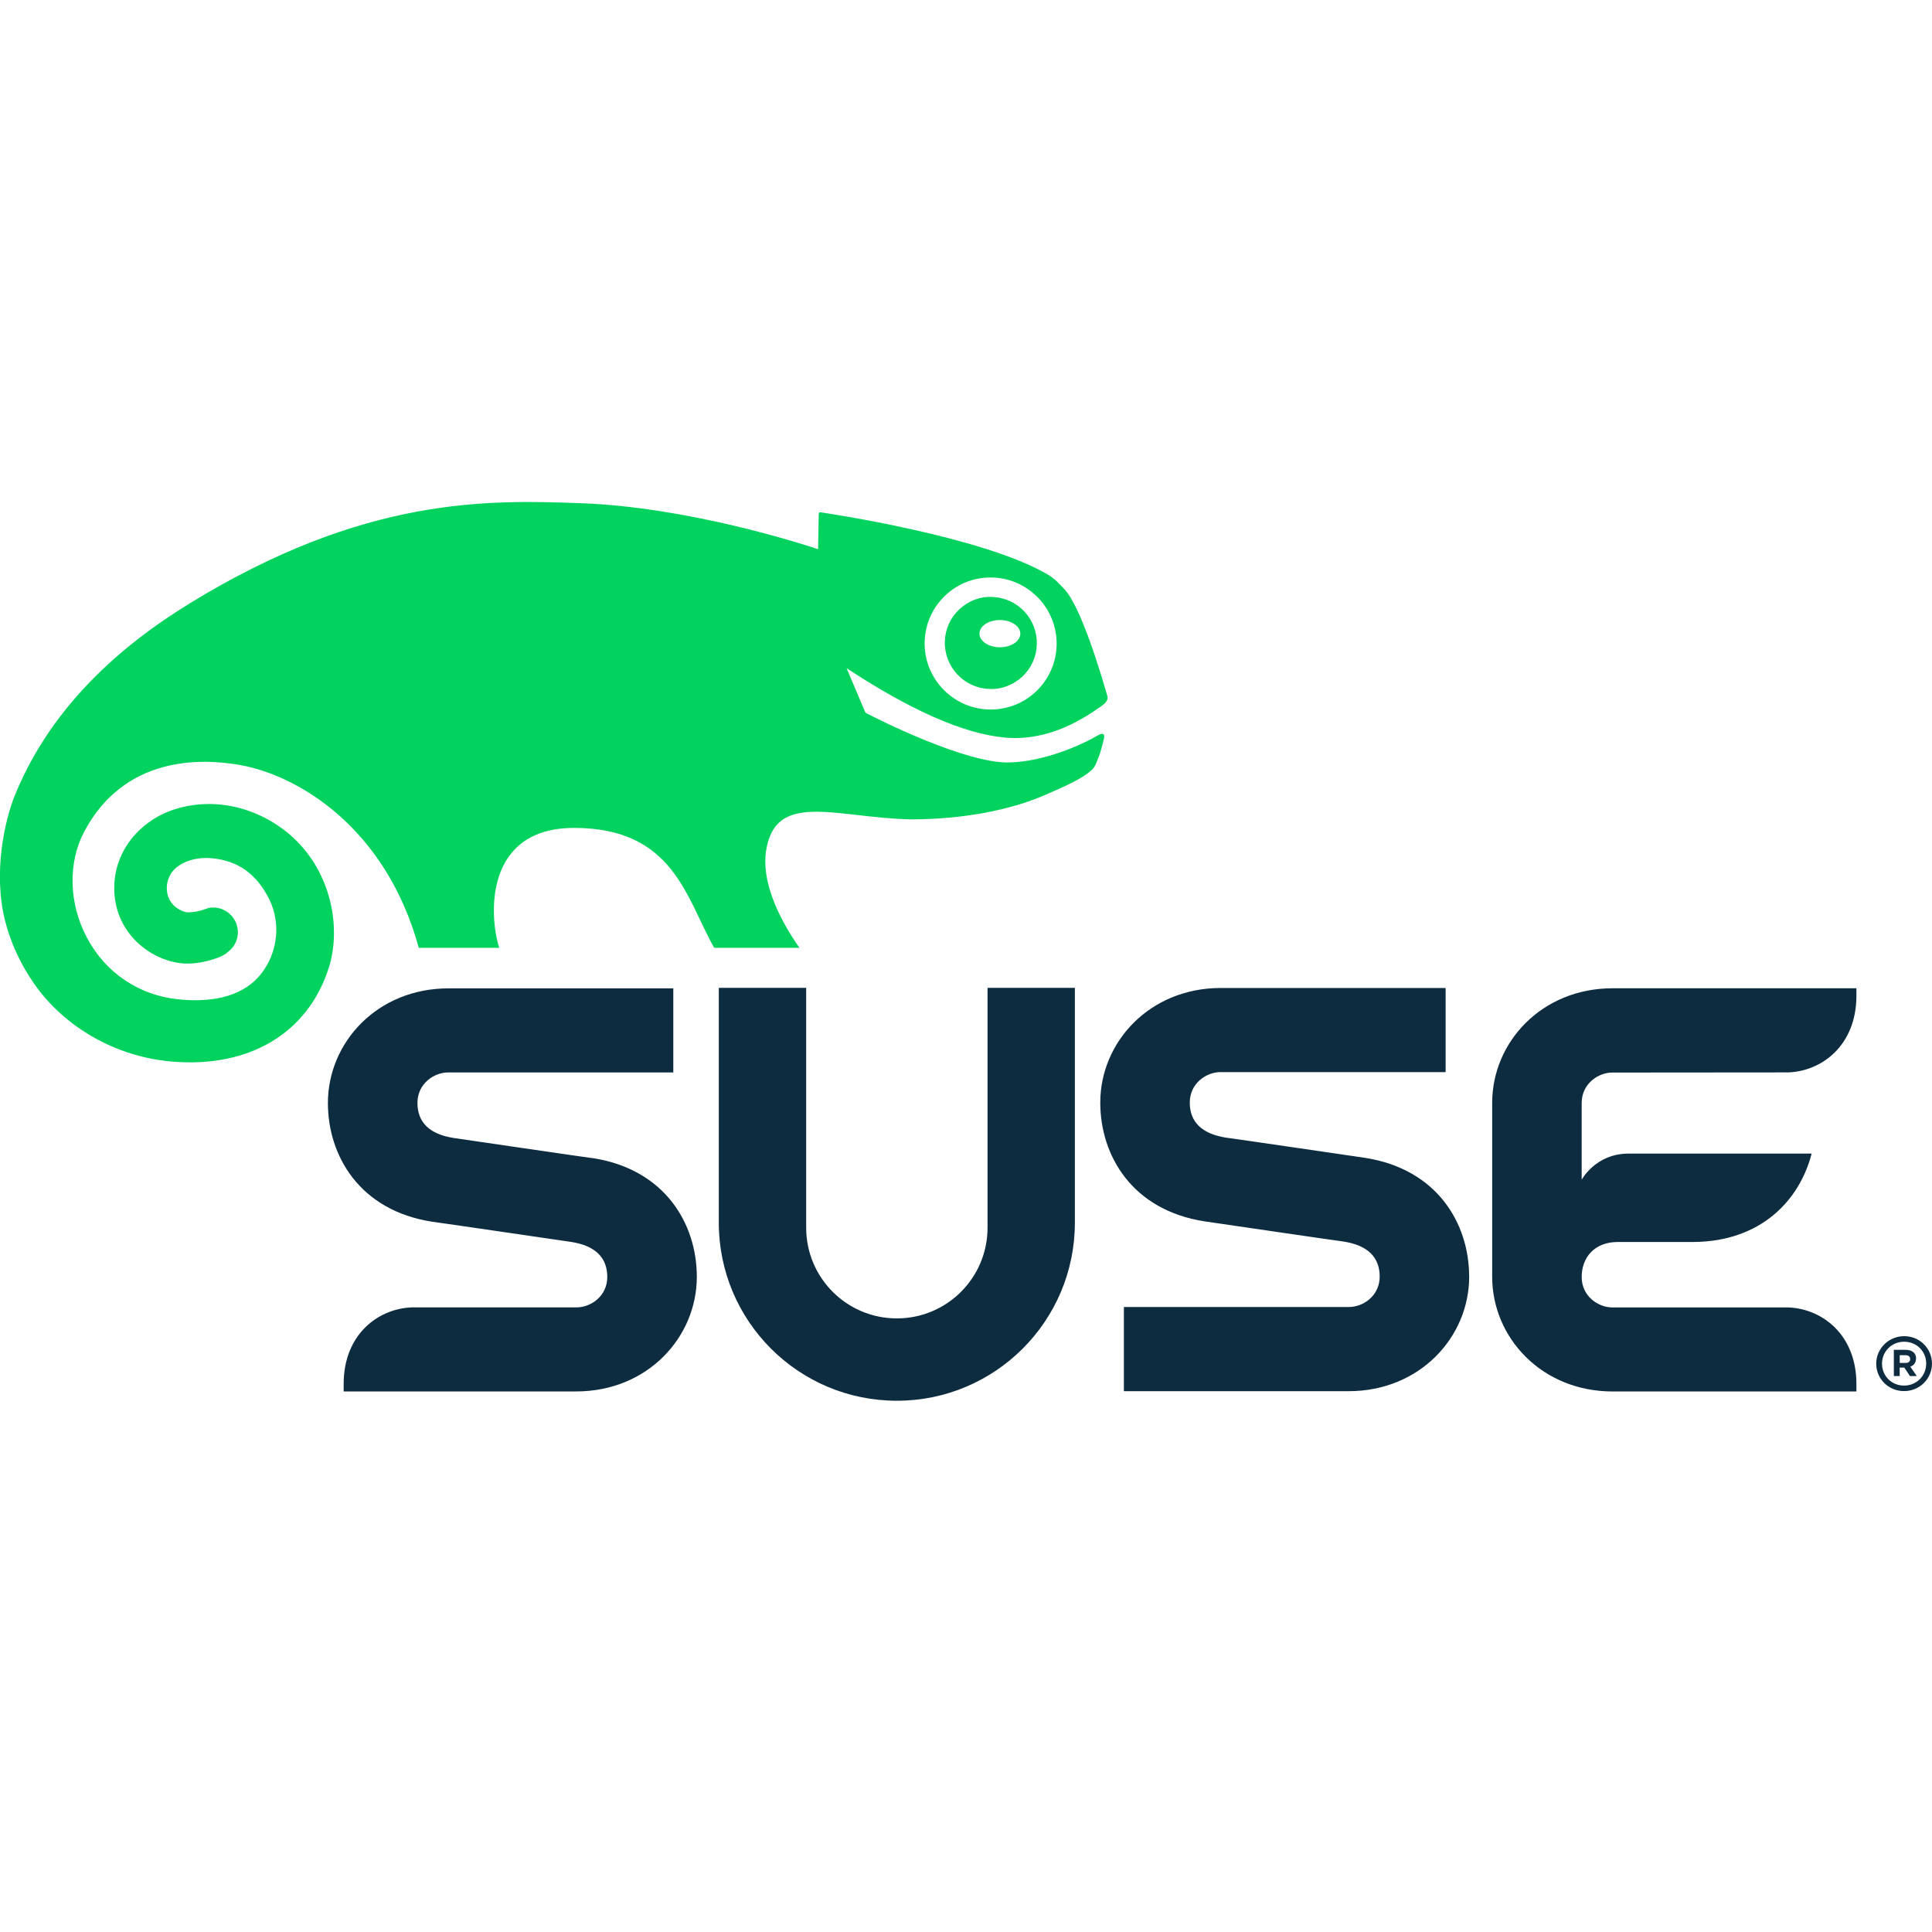
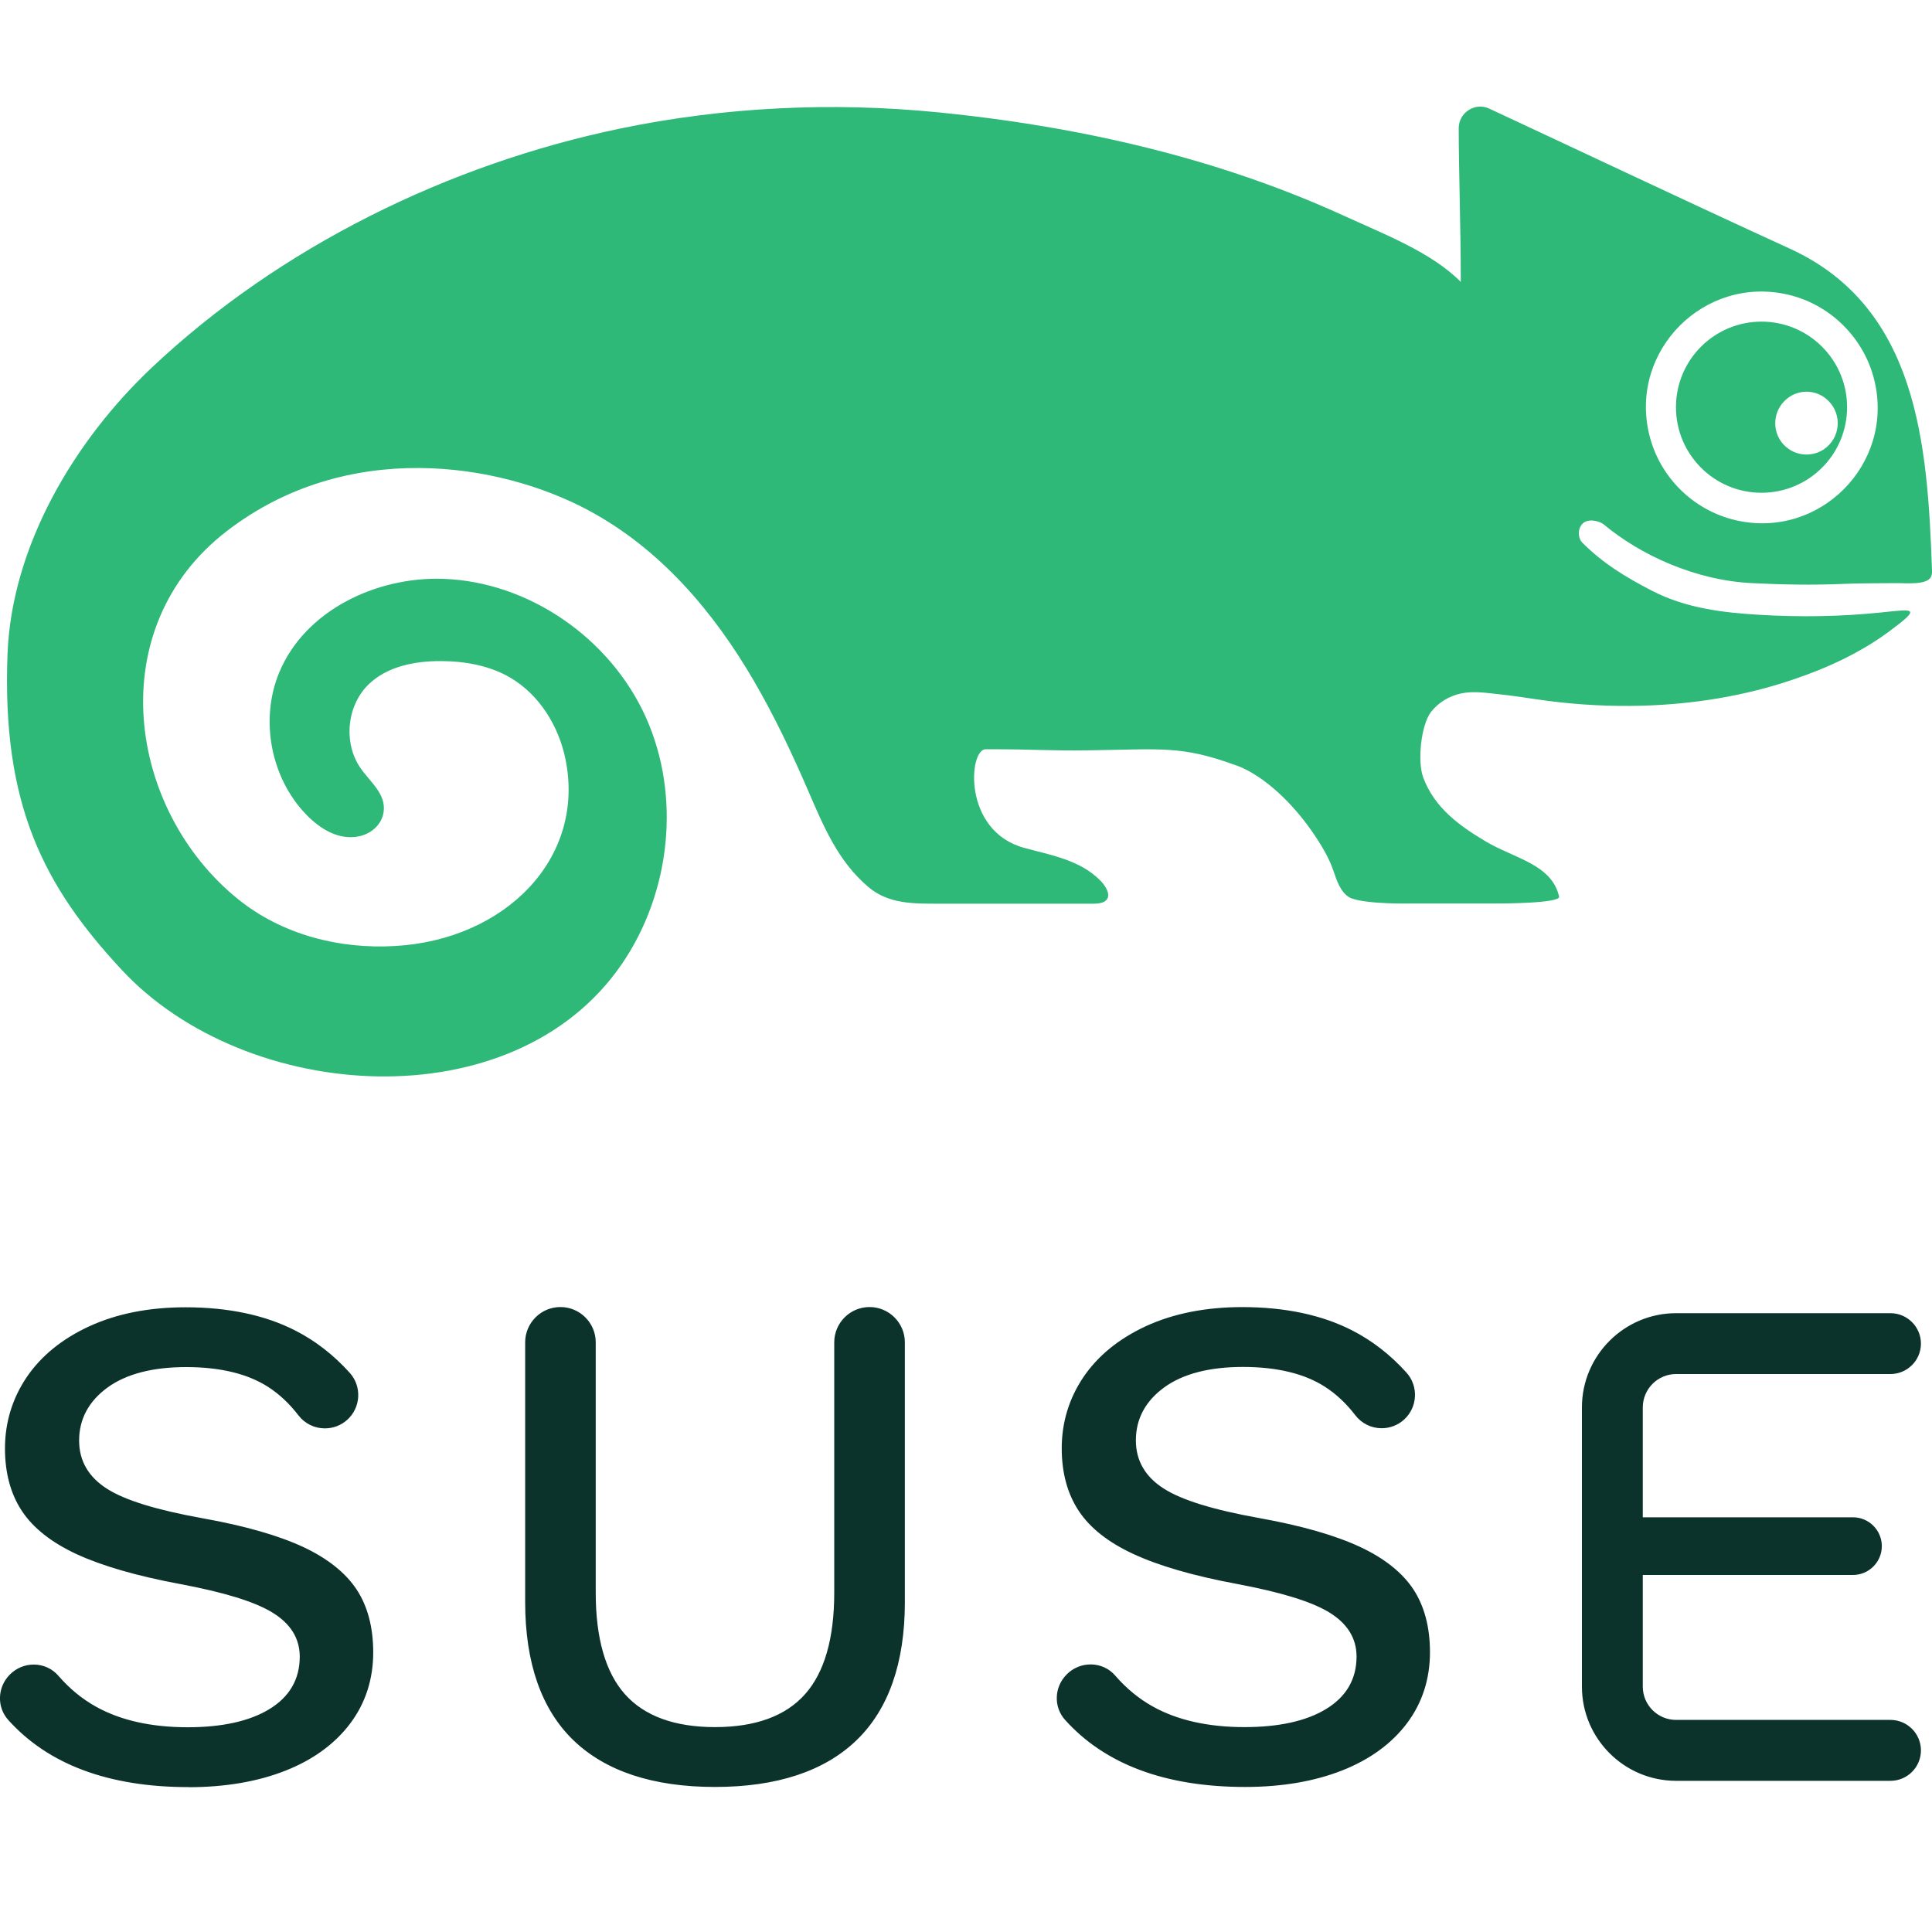
<svg xmlns="http://www.w3.org/2000/svg" height="40" width="40">
-   <path fill="#0d2c40" d="m 12.266,23.978 c -0.026,0 -2.85,-0.414 -2.877,-0.418 -0.496,-0.078 -0.746,-0.322 -0.746,-0.725 0,-0.403 0.346,-0.631 0.632,-0.631 H 13.94 V 20.463 H 9.286 c -1.477,0 -2.497,1.122 -2.497,2.373 0,1.094 0.657,2.227 2.161,2.459 0.026,0 2.85,0.414 2.877,0.418 0.495,0.077 0.746,0.322 0.746,0.725 0,0.403 -0.347,0.63 -0.634,0.63 H 8.532 v 0 c -0.691,0.021 -1.417,0.55 -1.417,1.586 v 0.154 h 4.816 c 1.476,0 2.496,-1.123 2.496,-2.373 0,-1.094 -0.656,-2.227 -2.161,-2.459 M 37.017,22.203 c 0.691,-0.02 1.418,-0.551 1.418,-1.588 V 20.461 h -5.045 c -1.477,0 -2.496,1.122 -2.496,2.373 v 3.602 c 0,1.25 1.019,2.373 2.496,2.373 h 5.045 v -0.154 c 0,-1.037 -0.727,-1.566 -1.417,-1.586 v 0 h -3.638 c -0.286,0 -0.633,-0.228 -0.633,-0.63 0,-0.403 0.264,-0.725 0.747,-0.725 h 1.576 c 1.388,-0.013 2.187,-0.859 2.438,-1.83 h -3.792 c -0.682,0 -0.969,0.541 -0.969,0.541 v -1.588 c 0,-0.403 0.346,-0.631 0.633,-0.631 z m 2.531,5.937 c 0,0.046 -0.033,0.078 -0.094,0.078 h -0.122 v -0.16 h 0.119 c 0.06,0 0.097,0.027 0.097,0.081 m 0.123,-0.013 c 0,-0.112 -0.084,-0.179 -0.216,-0.179 h -0.245 v 0.543 h 0.121 v -0.175 h 0.096 l 0.117,0.175 h 0.141 l -0.134,-0.195 c 0.07,-0.025 0.118,-0.08 0.118,-0.169 m 0.211,0.106 c 0,0.251 -0.198,0.455 -0.459,0.455 -0.26,0 -0.456,-0.202 -0.456,-0.453 0,-0.251 0.197,-0.455 0.459,-0.455 0.26,0 0.456,0.201 0.456,0.452 m 0.119,0 c 0,-0.311 -0.252,-0.567 -0.575,-0.567 -0.323,0 -0.579,0.259 -0.579,0.57 0,0.311 0.253,0.567 0.575,0.567 C 39.745,28.803 40,28.543 40,28.232 M 20.446,20.452 v 4.966 c 0,1.038 -0.841,1.878 -1.877,1.878 -1.038,0 -1.878,-0.84 -1.878,-1.878 v -4.966 h -1.809 v 4.862 c 0,2.036 1.65,3.687 3.687,3.687 2.035,0 3.685,-1.651 3.685,-3.687 v -4.862 z m 9.972,5.978 c 0,1.25 -1.019,2.373 -2.496,2.373 h -4.653 v -1.743 h 4.663 c 0.286,0 0.633,-0.228 0.633,-0.63 0,-0.403 -0.251,-0.647 -0.747,-0.725 -0.026,0 -2.85,-0.414 -2.877,-0.418 -1.504,-0.232 -2.161,-1.365 -2.161,-2.459 0,-1.25 1.019,-2.373 2.496,-2.373 h 4.654 v 1.742 h -4.664 c -0.286,0 -0.633,0.228 -0.633,0.631 0,0.403 0.252,0.646 0.746,0.725 0.027,0 2.851,0.414 2.877,0.418 1.504,0.232 2.161,1.365 2.161,2.459" />
-   <path fill="#02d35f" d="m 19.145,13.274 c 0.013,-0.365 0.166,-0.703 0.433,-0.951 0.266,-0.25 0.614,-0.378 0.979,-0.366 0.754,0.027 1.344,0.662 1.319,1.415 -0.014,0.364 -0.166,0.702 -0.434,0.951 -0.265,0.25 -0.614,0.378 -0.98,0.366 -0.752,-0.027 -1.343,-0.661 -1.318,-1.414 m -2.193,-2.641 c 0,0 -0.012,0.663 -0.013,0.736 -0.326,-0.108 -2.698,-0.875 -4.921,-0.952 -1.885,-0.067 -4.459,-0.156 -8.097,2.079 l -0.107,0.068 c -1.711,1.068 -2.892,2.384 -3.51,3.913 -0.194,0.482 -0.455,1.568 -0.197,2.589 0.112,0.447 0.319,0.896 0.599,1.298 0.632,0.907 1.692,1.51 2.834,1.612 1.612,0.144 2.833,-0.581 3.267,-1.936 0.299,-0.936 0,-2.308 -1.144,-3.008 -0.93,-0.571 -1.932,-0.44 -2.512,-0.056 -0.504,0.334 -0.79,0.853 -0.785,1.423 0.011,1.011 0.882,1.549 1.509,1.55 0.182,0 0.365,-0.031 0.571,-0.099 0.073,-0.022 0.142,-0.05 0.218,-0.097 l 0.024,-0.016 0.015,-0.013 h -0.006 c 0.143,-0.095 0.23,-0.254 0.23,-0.423 0,-0.047 -0.008,-0.094 -0.021,-0.142 -0.074,-0.255 -0.326,-0.411 -0.589,-0.362 l -0.035,0.013 -0.048,0.016 -0.07,0.024 c -0.144,0.037 -0.253,0.039 -0.275,0.039 -0.074,0 -0.435,-0.112 -0.435,-0.508 v 0 c 0.001,-0.145 0.059,-0.246 0.091,-0.302 0.112,-0.175 0.419,-0.348 0.834,-0.312 0.544,0.047 0.937,0.326 1.197,0.852 0.242,0.49 0.178,1.092 -0.162,1.533 C 5.076,20.59 4.474,20.775 3.672,20.688 2.864,20.599 2.18,20.134 1.798,19.41 1.423,18.703 1.403,17.863 1.744,17.218 c 0.819,-1.544 2.364,-1.529 3.211,-1.382 1.204,0.208 3.03,1.288 3.715,3.787 h 1.666 c -0.206,-0.638 -0.325,-2.482 1.551,-2.482 2.056,0 2.316,1.448 2.899,2.482 h 1.765 c -0.464,-0.665 -0.791,-1.405 -0.687,-2.027 0.152,-0.918 0.884,-0.836 1.895,-0.721 0.33,0.038 0.706,0.081 1.096,0.089 1.085,0 2.069,-0.193 2.79,-0.508 0.467,-0.204 0.764,-0.339 0.951,-0.508 0.067,-0.055 0.102,-0.146 0.138,-0.243 l 0.025,-0.064 c 0.031,-0.078 0.07,-0.245 0.094,-0.335 0.048,-0.184 -0.115,-0.086 -0.115,-0.086 -0.316,0.19 -1.108,0.551 -1.849,0.566 -0.918,0.018 -2.767,-0.923 -2.96,-1.024 l -0.018,-0.022 c -0.047,-0.111 -0.324,-0.767 -0.383,-0.906 1.332,0.877 2.436,1.362 3.282,1.437 0.941,0.084 1.675,-0.43 1.989,-0.649 0.033,-0.022 0.158,-0.107 0.129,-0.207 -0.123,-0.428 -0.545,-1.86 -0.897,-2.223 -0.103,-0.106 -0.185,-0.208 -0.352,-0.305 -1.346,-0.784 -4.539,-1.258 -4.689,-1.28 0,0 -0.037,-0.013 -0.035,0.03" />
-   <path fill="#02d35f" d="m 20.702,13.401 c -0.235,0 -0.423,-0.127 -0.423,-0.282 0,-0.156 0.188,-0.282 0.423,-0.282 0.234,0 0.423,0.127 0.423,0.282 0,0.155 -0.189,0.282 -0.423,0.282 m -0.157,-1.042 c -0.254,-0.013 -0.496,0.081 -0.681,0.254 -0.186,0.174 -0.294,0.409 -0.302,0.664 -0.017,0.526 0.394,0.968 0.919,0.987 0.255,0.013 0.497,-0.082 0.684,-0.255 0.187,-0.175 0.294,-0.41 0.301,-0.663 0.018,-0.527 -0.394,-0.969 -0.921,-0.986" />
+   <path fill="#0b332c" d="m34.702 36.87c-1.075 0-1.95-0.875-1.95-1.95v-5.781c0-1.075 0.875-1.951 1.95-1.951h4.438c0.348 0 0.631 0.283 0.631 0.63s-0.283 0.63-0.631 0.63h-4.438c-0.38 0-0.69 0.31-0.69 0.691v2.275h4.352c0.329 0 0.597 0.268 0.597 0.597s-0.268 0.597-0.597 0.597h-4.352v2.311c0 0.381 0.309 0.69 0.69 0.69h4.438c0.348 0 0.631 0.283 0.631 0.631 0 0.348-0.283 0.63-0.631 0.63zm-19.899 0.127c-1.28 0-2.265-0.325-2.93-0.966-0.664-0.64-1-1.602-1-2.861v-5.378c0-0.403 0.327-0.731 0.73-0.731 0.403 0 0.731 0.328 0.731 0.731v5.185c0 0.942 0.203 1.648 0.603 2.098 0.402 0.453 1.03 0.683 1.866 0.683 0.836 0 1.464-0.229 1.866-0.683 0.4-0.45 0.603-1.156 0.603-2.098v-5.185c0-0.403 0.328-0.731 0.731-0.731 0.403 0 0.731 0.328 0.731 0.731v5.378c0 1.258-0.337 2.221-1.002 2.861-0.665 0.641-1.65 0.966-2.929 0.966m10.976 0c-1.648 0-2.903-0.468-3.73-1.391-0.239-0.267-0.224-0.679 0.035-0.938l0.003-0.003 0.003-0.003c0.131-0.13 0.305-0.202 0.491-0.202 0.196 0 0.381 0.083 0.507 0.23 0.23 0.266 0.494 0.483 0.784 0.644 0.506 0.281 1.143 0.424 1.893 0.424 0.711 0 1.279-0.125 1.687-0.373 0.42-0.254 0.634-0.62 0.634-1.089 0-0.379-0.193-0.688-0.574-0.918-0.371-0.223-0.996-0.414-1.912-0.586-0.89-0.166-1.607-0.374-2.132-0.617-0.519-0.24-0.901-0.54-1.134-0.894-0.233-0.351-0.352-0.787-0.352-1.295 0-0.537 0.151-1.032 0.448-1.473 0.298-0.441 0.734-0.797 1.297-1.057 0.566-0.261 1.237-0.394 1.993-0.394 0.884 0 1.648 0.162 2.272 0.481 0.419 0.214 0.798 0.509 1.129 0.877 0.252 0.282 0.229 0.718-0.053 0.973-0.127 0.114-0.291 0.177-0.461 0.177-0.216 0-0.415-0.098-0.547-0.269-0.187-0.244-0.398-0.442-0.628-0.589-0.424-0.273-0.995-0.411-1.697-0.411-0.693 0-1.24 0.141-1.626 0.42-0.393 0.284-0.592 0.654-0.592 1.101 0 0.419 0.195 0.755 0.58 0.999 0.374 0.238 1.022 0.438 1.98 0.61 0.87 0.156 1.569 0.357 2.079 0.595 0.504 0.235 0.876 0.531 1.106 0.879 0.228 0.347 0.344 0.785 0.344 1.302 0 0.555-0.16 1.05-0.475 1.47-0.318 0.423-0.769 0.751-1.34 0.977-0.577 0.228-1.254 0.343-2.012 0.343m-21.879 0.003c-1.648 0-2.903-0.468-3.731-1.392-0.239-0.267-0.224-0.679 0.035-0.938l0.004-4e-3c0.132-0.131 0.306-0.203 0.492-0.203 0.196 0 0.381 0.084 0.507 0.23 0.23 0.266 0.493 0.483 0.784 0.644 0.507 0.282 1.144 0.424 1.894 0.424 0.711 0 1.279-0.125 1.688-0.373 0.42-0.254 0.633-0.62 0.633-1.089 0-0.38-0.193-0.688-0.574-0.918-0.371-0.224-0.997-0.415-1.912-0.587-0.889-0.166-1.607-0.374-2.132-0.616-0.519-0.241-0.901-0.541-1.134-0.894-0.233-0.351-0.351-0.787-0.351-1.295 0-0.537 0.151-1.032 0.447-1.472 0.298-0.442 0.734-0.797 1.298-1.057 0.566-0.261 1.236-0.394 1.993-0.394 0.884 0 1.649 0.162 2.272 0.481 0.42 0.214 0.799 0.51 1.129 0.877 0.253 0.282 0.229 0.718-0.053 0.972-0.127 0.114-0.291 0.177-0.462 0.177-0.216 0-0.415-0.098-0.547-0.268-0.186-0.243-0.398-0.442-0.628-0.59-0.425-0.273-0.995-0.411-1.697-0.411-0.693 0-1.24 0.142-1.626 0.421-0.392 0.285-0.591 0.655-0.591 1.101 0 0.419 0.195 0.755 0.58 0.999 0.375 0.238 1.022 0.437 1.981 0.61 0.869 0.155 1.568 0.356 2.079 0.594 0.504 0.236 0.875 0.532 1.105 0.879 0.229 0.347 0.344 0.785 0.344 1.303 0 0.556-0.16 1.05-0.475 1.47-0.318 0.423-0.768 0.752-1.34 0.978-0.577 0.228-1.253 0.343-2.011 0.343" />
+   <path fill="#2fb978" d="m37.86 8.304c-0.251-0.259-0.665-0.259-0.916 0-0.283 0.282-0.249 0.768 0.101 1 0.214 0.142 0.5 0.142 0.713 0 0.349-0.232 0.383-0.719 0.102-1m-0.838-2.203c-1.731-0.405-3.287 1.15-2.88 2.881 0.206 0.881 0.906 1.581 1.788 1.787 1.731 0.407 3.288-1.15 2.88-2.881-0.208-0.881-0.907-1.581-1.788-1.787m-11.43 9.746c-1.128-0.417-1.564-0.333-3.007-0.313-1 0.013-1.036-0.022-2.177-0.022-0.353 0-0.482 1.69 0.793 2.041 0.558 0.153 1.161 0.25 1.582 0.68 0.186 0.19 0.29 0.477-0.139 0.477h-3.166c-0.554 0-1.077 0.013-1.5-0.346-0.639-0.54-0.938-1.284-1.258-2.021-0.332-0.767-0.69-1.522-1.111-2.245-0.836-1.437-1.942-2.737-3.425-3.532-1.851-0.993-4.994-1.486-7.482 0.425-2.622 2.013-2.061 5.785 0.233 7.63 0.906 0.729 2.087 1.034 3.248 0.965 2.268-0.131 3.941-1.803 3.526-3.861-0.139-0.689-0.54-1.341-1.146-1.696-0.43-0.251-0.941-0.341-1.439-0.342-0.536-0.002-1.105 0.109-1.491 0.481-0.456 0.441-0.529 1.221-0.165 1.74 0.201 0.288 0.529 0.531 0.474 0.906-0.038 0.254-0.247 0.442-0.497 0.498-0.425 0.095-0.815-0.148-1.102-0.444-0.737-0.759-0.968-1.968-0.562-2.945 0.53-1.281 2.006-1.985 3.39-1.939 1.786 0.06 3.469 1.238 4.201 2.867 0.732 1.631 0.513 3.631-0.496 5.106-2.242 3.277-7.779 2.89-10.352 0.127-1.614-1.734-2.49-3.416-2.368-6.549 0.086-2.214 1.364-4.395 2.992-5.929 2.653-2.501 6.148-4.21 9.704-4.947 2.159-0.447 4.389-0.551 6.581-0.332 1.933 0.192 3.855 0.546 5.713 1.121 0.923 0.287 1.83 0.629 2.707 1.032 0.774 0.355 1.788 0.743 2.391 1.357 0-1.111-0.043-2.332-0.043-3.183 0-0.324 0.341-0.544 0.633-0.405 1.257 0.584 4.236 1.991 6.222 2.899 2.662 1.216 2.85 4.086 2.943 6.63 0.002 0.057 0.005 0.115-0.021 0.166-0.084 0.174-0.532 0.127-0.697 0.129-0.318 0.003-0.799 0.001-1.117 0.016-0.635 0.027-1.254 0.016-1.89-0.016-1.175-0.057-2.311-0.581-3.072-1.217-0.076-0.064-0.322-0.134-0.437-0.014-0.12 0.124-0.079 0.318-0.014 0.384 0.437 0.44 0.909 0.725 1.46 1.009 0.699 0.359 1.461 0.45 2.234 0.495 0.828 0.049 1.661 0.036 2.487-0.048 0.69-0.071 0.868-0.118 0.187 0.387-0.598 0.444-1.291 0.764-1.994 1-1.009 0.344-2.074 0.513-3.137 0.542-0.645 0.017-1.29-0.016-1.929-0.099-0.331-0.041-0.66-0.101-0.992-0.135-0.269-0.027-0.549-0.077-0.817-0.02-0.244 0.053-0.469 0.185-0.623 0.384-0.21 0.275-0.283 1.029-0.161 1.355 0.235 0.633 0.751 1.001 1.296 1.326 0.59 0.351 1.367 0.471 1.518 1.142 0.031 0.14-1.224 0.144-1.367 0.142h-1.671s-0.908 0.022-1.262-0.107c-0.011-0.003-0.021-0.008-0.032-0.014-0.192-0.103-0.275-0.361-0.341-0.556-0.093-0.275-0.257-0.549-0.456-0.834-0.377-0.539-0.957-1.128-1.56-1.352m12.651-7.413c0 0.98-0.793 1.772-1.772 1.772-0.978 0-1.771-0.793-1.771-1.772 0-0.978 0.793-1.771 1.771-1.771 0.979 0 1.772 0.793 1.772 1.771" />
</svg>
